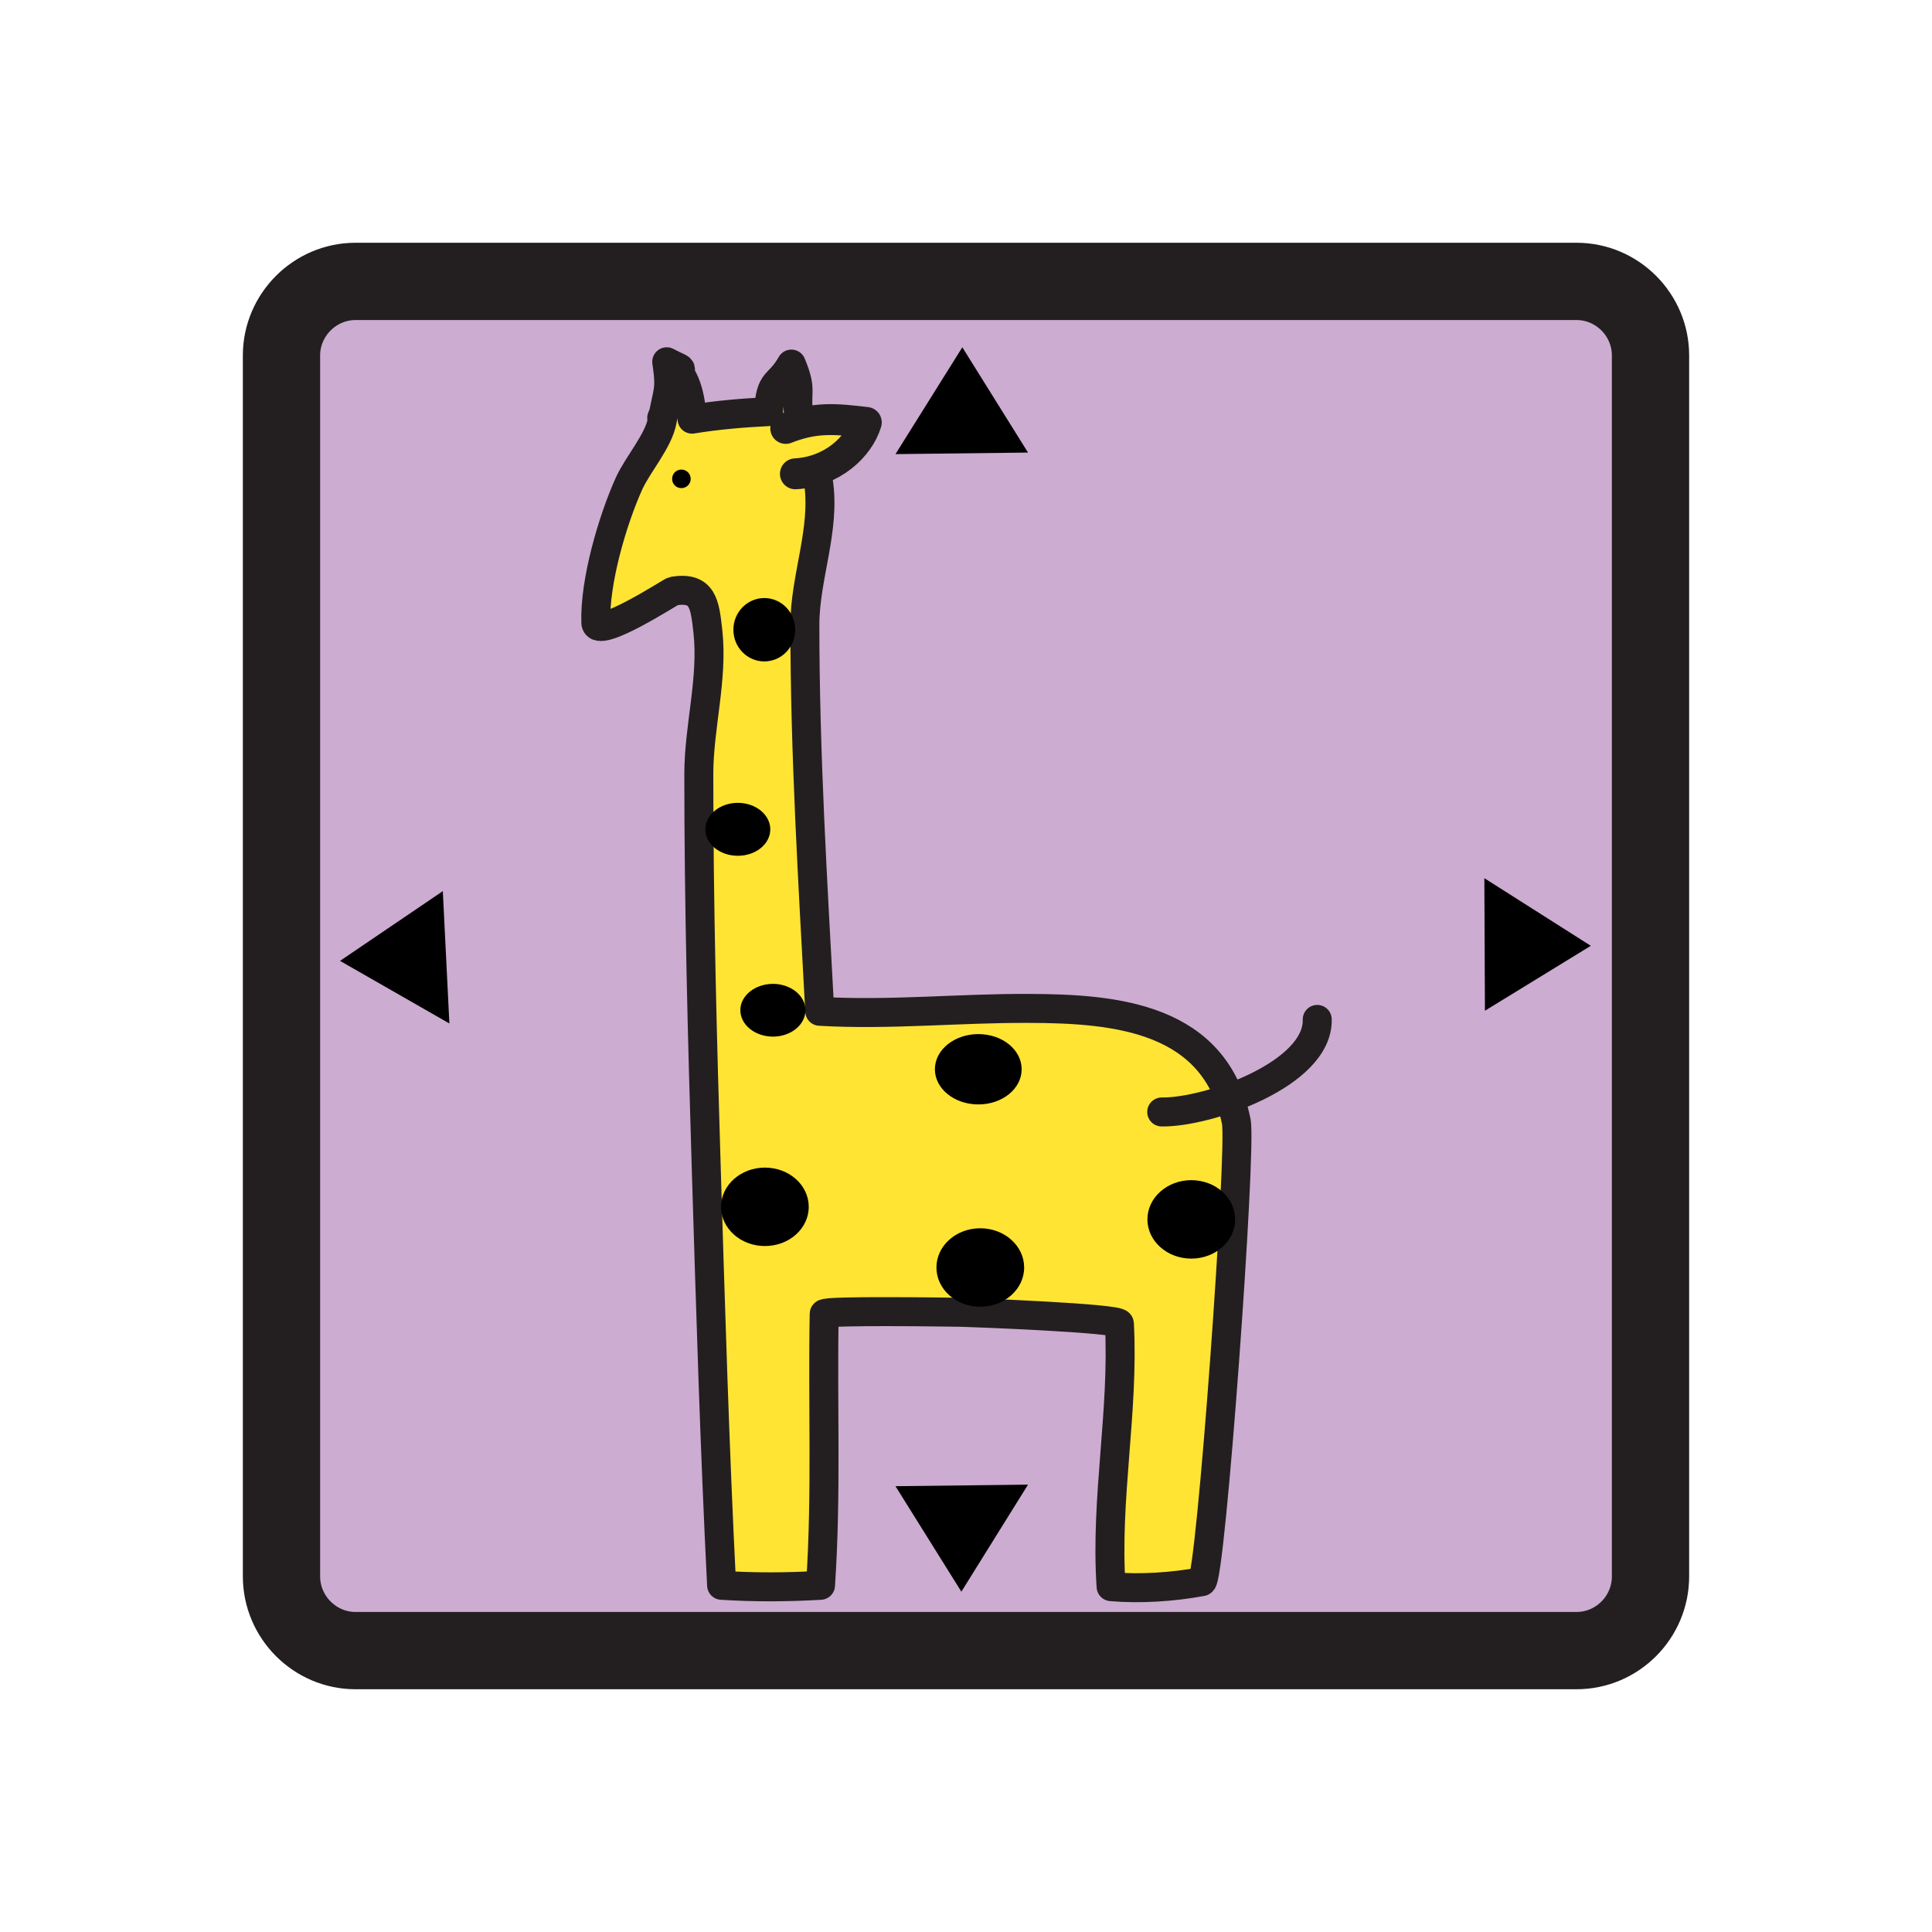
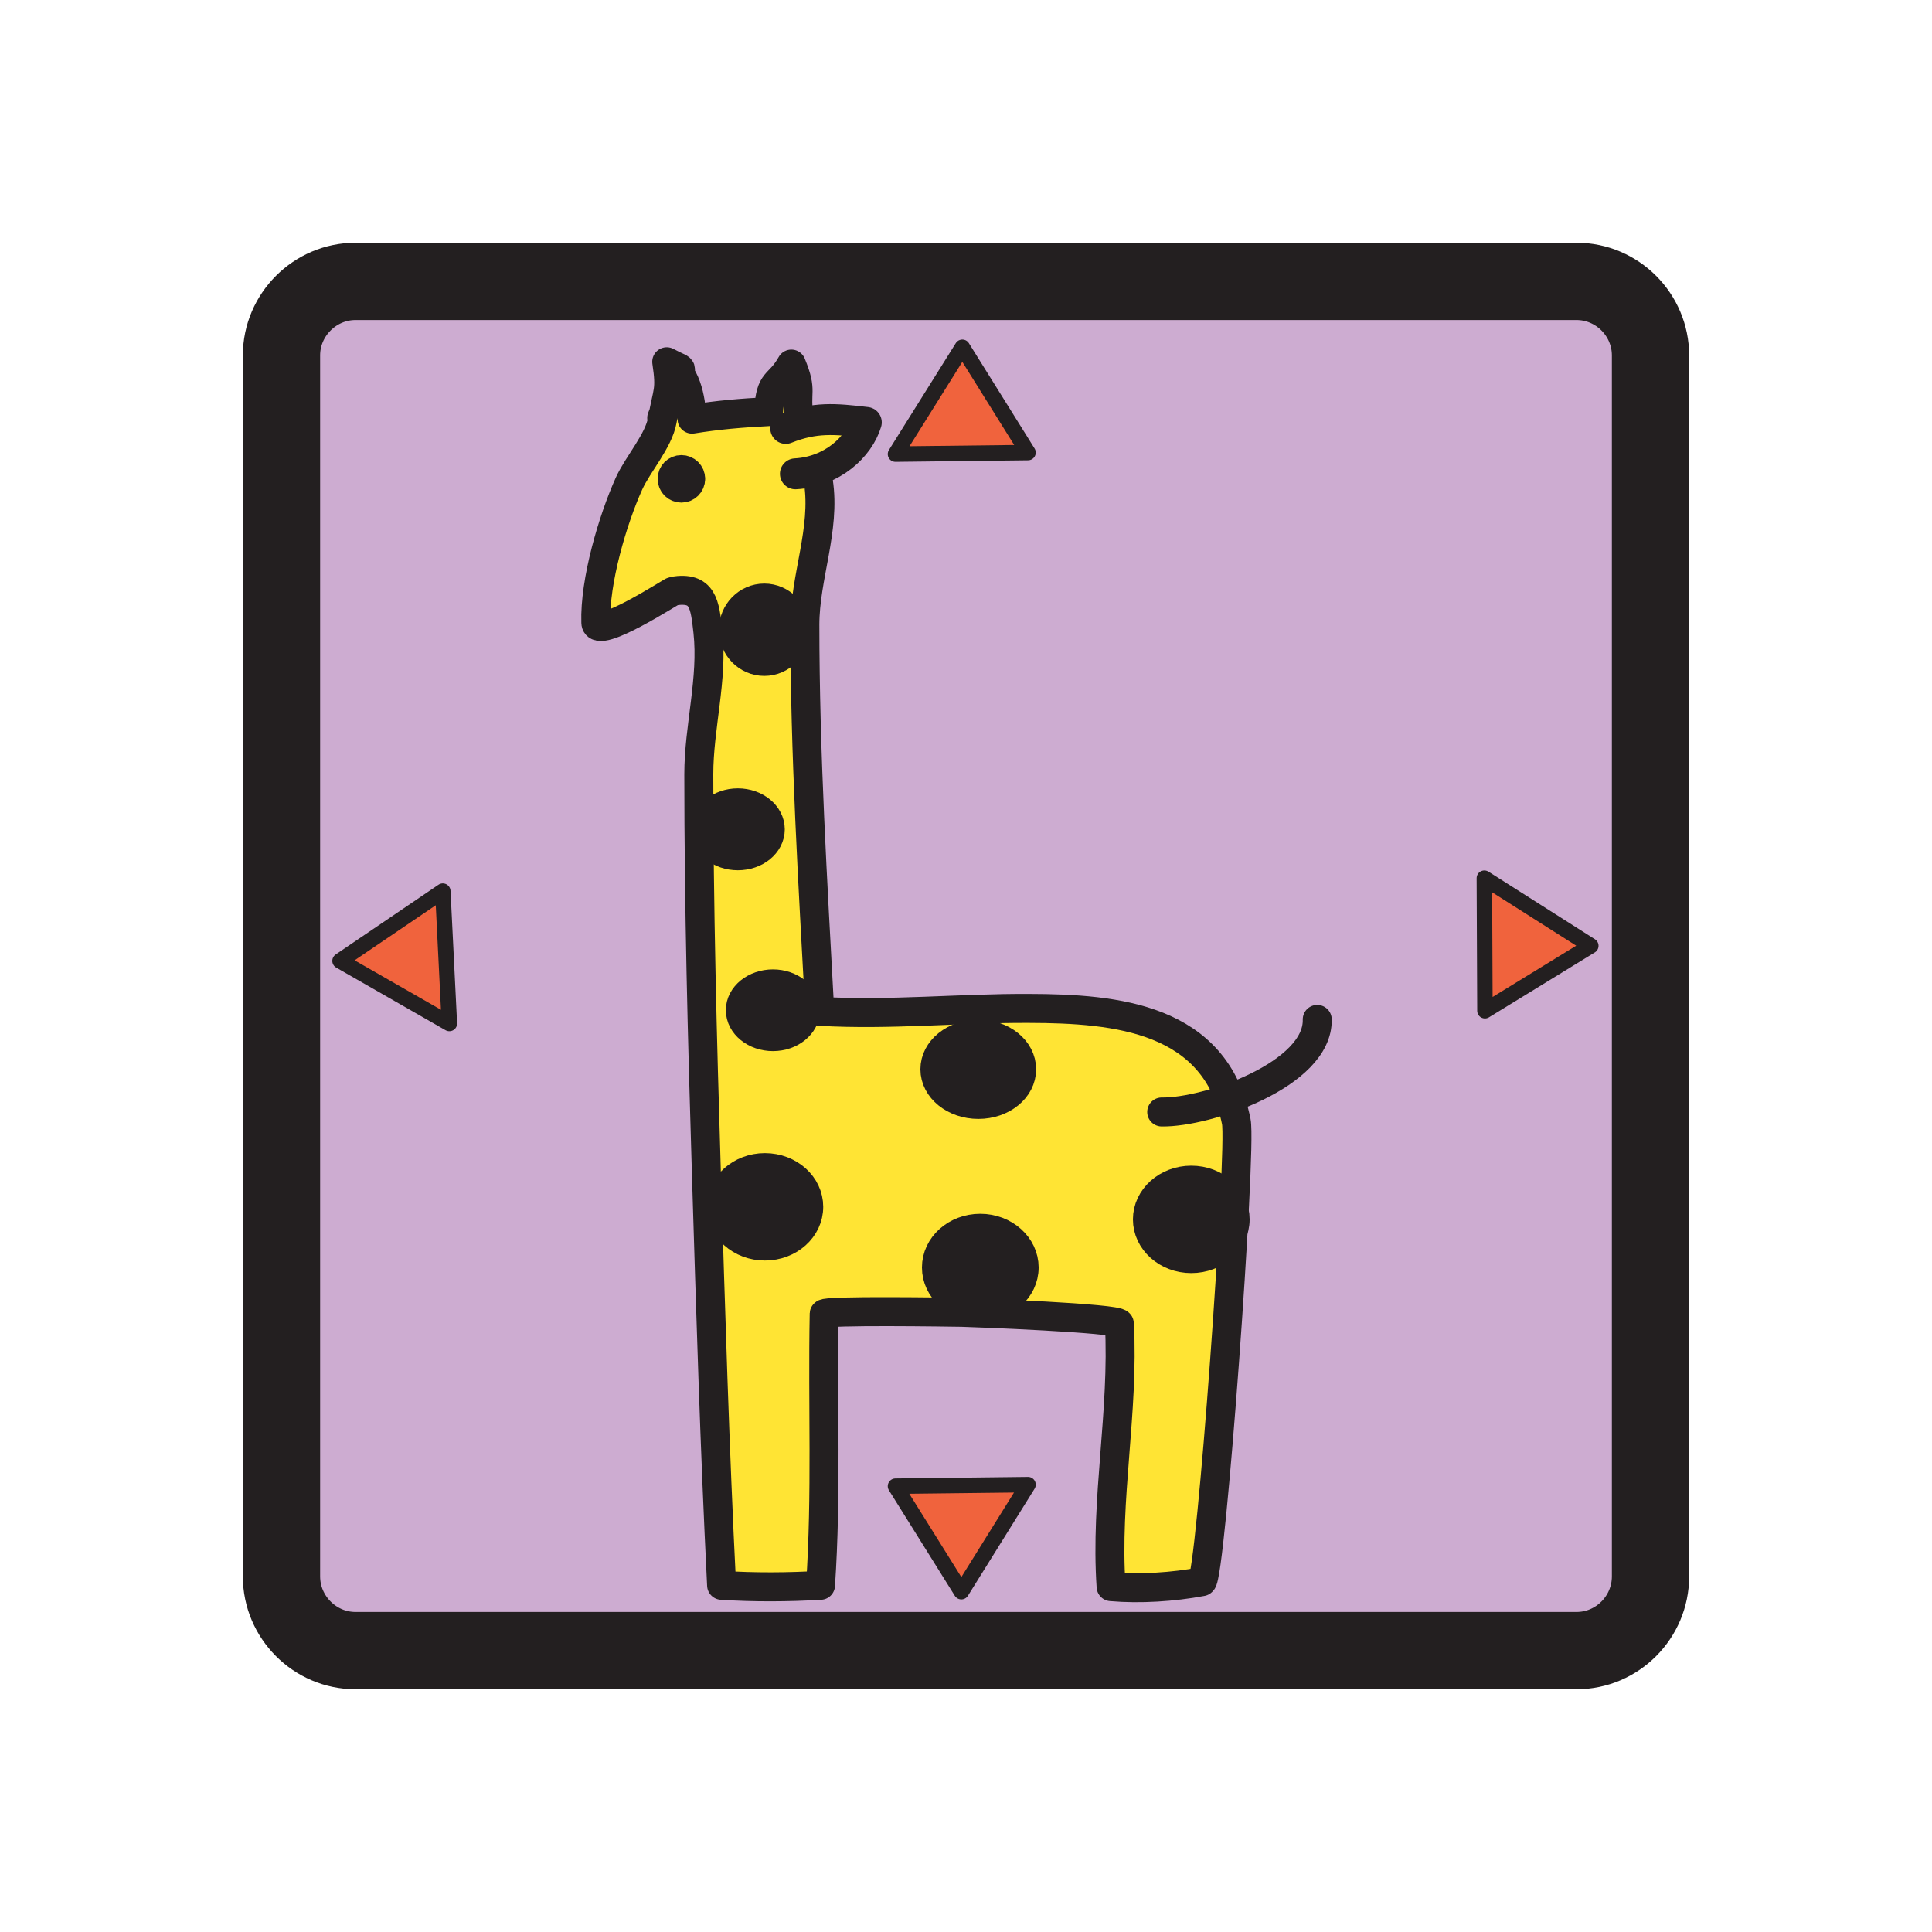
<svg xmlns="http://www.w3.org/2000/svg" width="100" height="100" viewBox="0 0 100 100">
  <path fill="#cdacd1" d="M85.43 81.595c0 2.11-1.72 3.84-3.83 3.84H18.4c-2.1 0-3.83-1.73-3.83-3.84v-63.2c0-2.1 1.73-3.83 3.83-3.83h63.2c2.11 0 3.83 1.73 3.83 3.83z" />
  <path fill="none" stroke="#231f20" stroke-linecap="round" stroke-linejoin="round" stroke-width="4" d="M85.43 81.595c0 2.11-1.72 3.84-3.83 3.84H18.4c-2.1 0-3.83-1.73-3.83-3.84v-63.2c0-2.1 1.73-3.83 3.83-3.83h63.2c2.11 0 3.83 1.73 3.83 3.83z" />
  <path fill="#ffe434" stroke="#231f20" stroke-linecap="round" stroke-linejoin="round" stroke-width="1.5" d="M34.83 20.185c.31-1.45.84-.84-.32-1.46.23 1.54.04 1.46-.23 3.03-.19 1.07-1.26 2.26-1.72 3.27-.85 1.88-1.79 5.07-1.72 7.2.02.93 3.92-1.62 4.01-1.63 1.54-.25 1.63.67 1.79 2.09.27 2.45-.47 4.94-.47 7.39 0 6.85.18 13.69.39 20.54.22 7.17.43 14.3.79 21.44 1.68.11 3.44.1 5.12 0 .32-4.76.1-9.33.19-14.05.01-.19 6.53-.09 7.12-.08.52.01 8.15.3 8.16.59.24 4.57-.74 9.05-.43 13.61 1.51.13 3.2.02 4.7-.26.46-.08 2.07-22.35 1.78-23.81-1.08-5.37-6.19-5.85-10.72-5.86-3.59-.02-7.2.36-10.84.15-.36-6.68-.77-13.34-.77-20.01 0-2.46 1.08-4.94.7-7.41-.19-1.21-.81-2.1-.99-3.26-.23-1.49.2-1.34-.41-2.82-.68 1.2-1.08.72-1.18 2.46-1.41.07-2.67.18-3.96.39-.06-1.09-.3-2.44-1.31-2.97.62.33.29 1.59-.26 2.91" />
-   <path d="M52.88 55.345c0 1.01-1 1.82-2.24 1.82s-2.25-.81-2.25-1.82 1.01-1.82 2.25-1.82 2.24.81 2.24 1.82m-11.02 7.12c0 1.12-1.01 2.03-2.27 2.03-1.25 0-2.27-.91-2.27-2.03s1.02-2.03 2.27-2.03c1.26 0 2.27.91 2.27 2.03m-1.99-19.54c0 .76-.75 1.37-1.68 1.37s-1.68-.61-1.68-1.37c0-.75.75-1.37 1.68-1.37s1.68.62 1.68 1.37m1.29-10.33c0 .91-.72 1.64-1.6 1.64s-1.6-.73-1.6-1.64.72-1.64 1.6-1.64 1.6.73 1.6 1.64" class="0HI_svg__s4" />
+   <path fill="#231f20" stroke="#231f20" stroke-linecap="round" stroke-linejoin="round" stroke-width="1.5" d="M52.88 55.345c0 1.01-1 1.82-2.24 1.82s-2.25-.81-2.25-1.82 1.01-1.82 2.25-1.82 2.24.81 2.24 1.82m-11.02 7.12c0 1.12-1.01 2.03-2.27 2.03-1.25 0-2.27-.91-2.27-2.03s1.02-2.03 2.27-2.03c1.26 0 2.27.91 2.27 2.03m-1.99-19.54c0 .76-.75 1.37-1.68 1.37s-1.68-.61-1.68-1.37c0-.75.75-1.37 1.68-1.37s1.68.62 1.68 1.37m1.29-10.33c0 .91-.72 1.64-1.6 1.64s-1.6-.73-1.6-1.64.72-1.64 1.6-1.64 1.6.73 1.6 1.64" />
  <path fill="none" stroke="#231f20" stroke-linecap="round" stroke-linejoin="round" stroke-width="1.5" d="M68.18 52.765c.07 2.85-5.71 4.83-8.05 4.79" />
  <path fill="#ffe434" stroke="#231f20" stroke-linecap="round" stroke-linejoin="round" stroke-width="1.6" d="M40.67 22.175c1.51-.6 2.55-.5 4.17-.31-.38 1.26-1.77 2.56-3.67 2.66" />
-   <path d="M41.69 52.285c0 .76-.76 1.37-1.68 1.37-.93 0-1.69-.61-1.69-1.37 0-.75.76-1.36 1.69-1.36.92 0 1.68.61 1.68 1.36m11.32 13.32c0 1.12-1.02 2.03-2.27 2.03-1.26 0-2.27-.91-2.27-2.03s1.01-2.03 2.27-2.03c1.25 0 2.27.91 2.27 2.03m10.92-2.49c0 1.12-1.01 2.03-2.27 2.03-1.25 0-2.27-.91-2.27-2.03s1.02-2.03 2.27-2.03c1.26 0 2.27.91 2.27 2.03m-28.18-38.33c0 .27-.22.48-.48.48-.27 0-.48-.21-.48-.48s.21-.48.48-.48c.26 0 .48.21.48.48" class="0HI_svg__s4" />
-   <path d="m17.6 49.735 5.66 3.24-.34-6.85zm32.21-31.76-3.46 5.53 6.86-.08zm32.53 30.98-5.51-3.5.03 6.86zm-32.58 33.43 3.45-5.54-6.86.08z" class="0HI_svg__s2" />
+   <path fill="#231f20" stroke="#231f20" stroke-linecap="round" stroke-linejoin="round" stroke-width="1.5" d="M41.69 52.285c0 .76-.76 1.37-1.68 1.37-.93 0-1.69-.61-1.69-1.37 0-.75.76-1.36 1.69-1.36.92 0 1.68.61 1.68 1.36m11.32 13.32c0 1.12-1.02 2.03-2.27 2.03-1.26 0-2.27-.91-2.27-2.03s1.01-2.03 2.27-2.03c1.25 0 2.27.91 2.27 2.03m10.92-2.49c0 1.12-1.01 2.03-2.27 2.03-1.25 0-2.27-.91-2.27-2.03s1.02-2.03 2.27-2.03c1.26 0 2.27.91 2.27 2.03m-28.18-38.33c0 .27-.22.48-.48.48-.27 0-.48-.21-.48-.48s.21-.48.48-.48c.26 0 .48.21.48.48" />
+   <path fill="#f0633d" stroke="#231f20" stroke-linecap="round" stroke-linejoin="round" stroke-width=".8" d="m17.6 49.735 5.66 3.24-.34-6.85zm32.21-31.76-3.46 5.53 6.86-.08zm32.53 30.98-5.51-3.5.03 6.86zm-32.58 33.43 3.45-5.54-6.86.08z" />
</svg>
